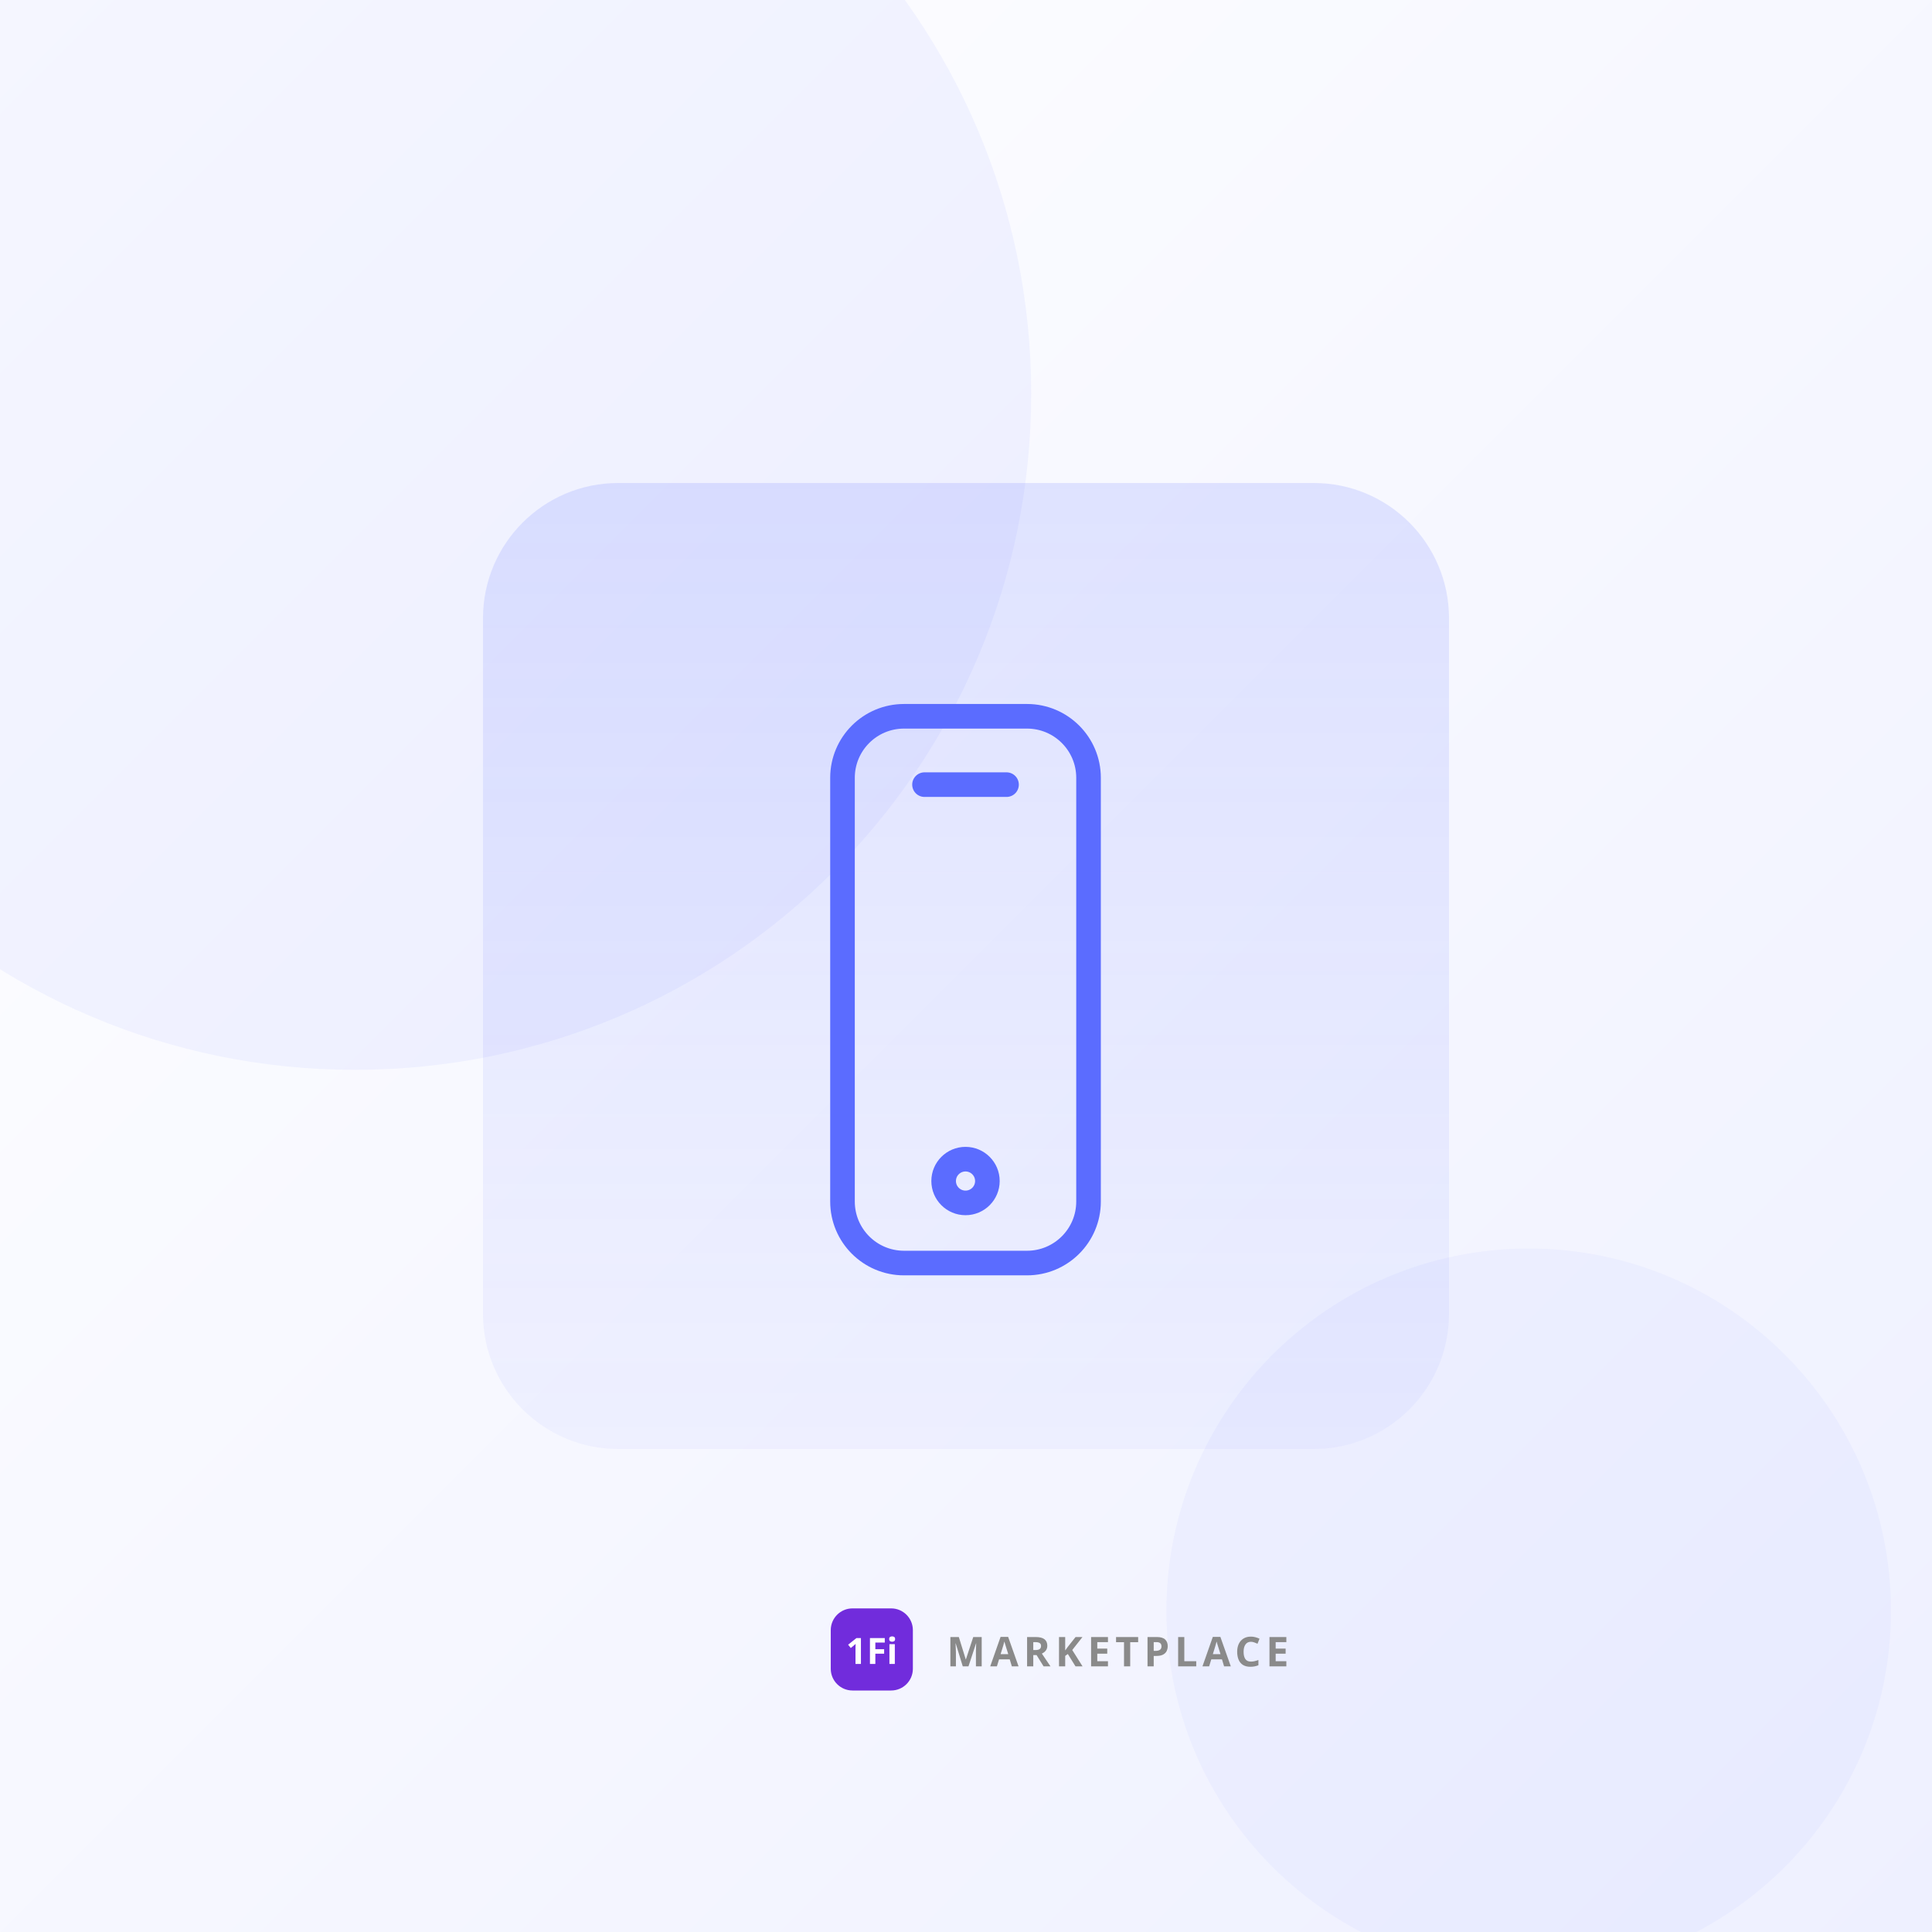
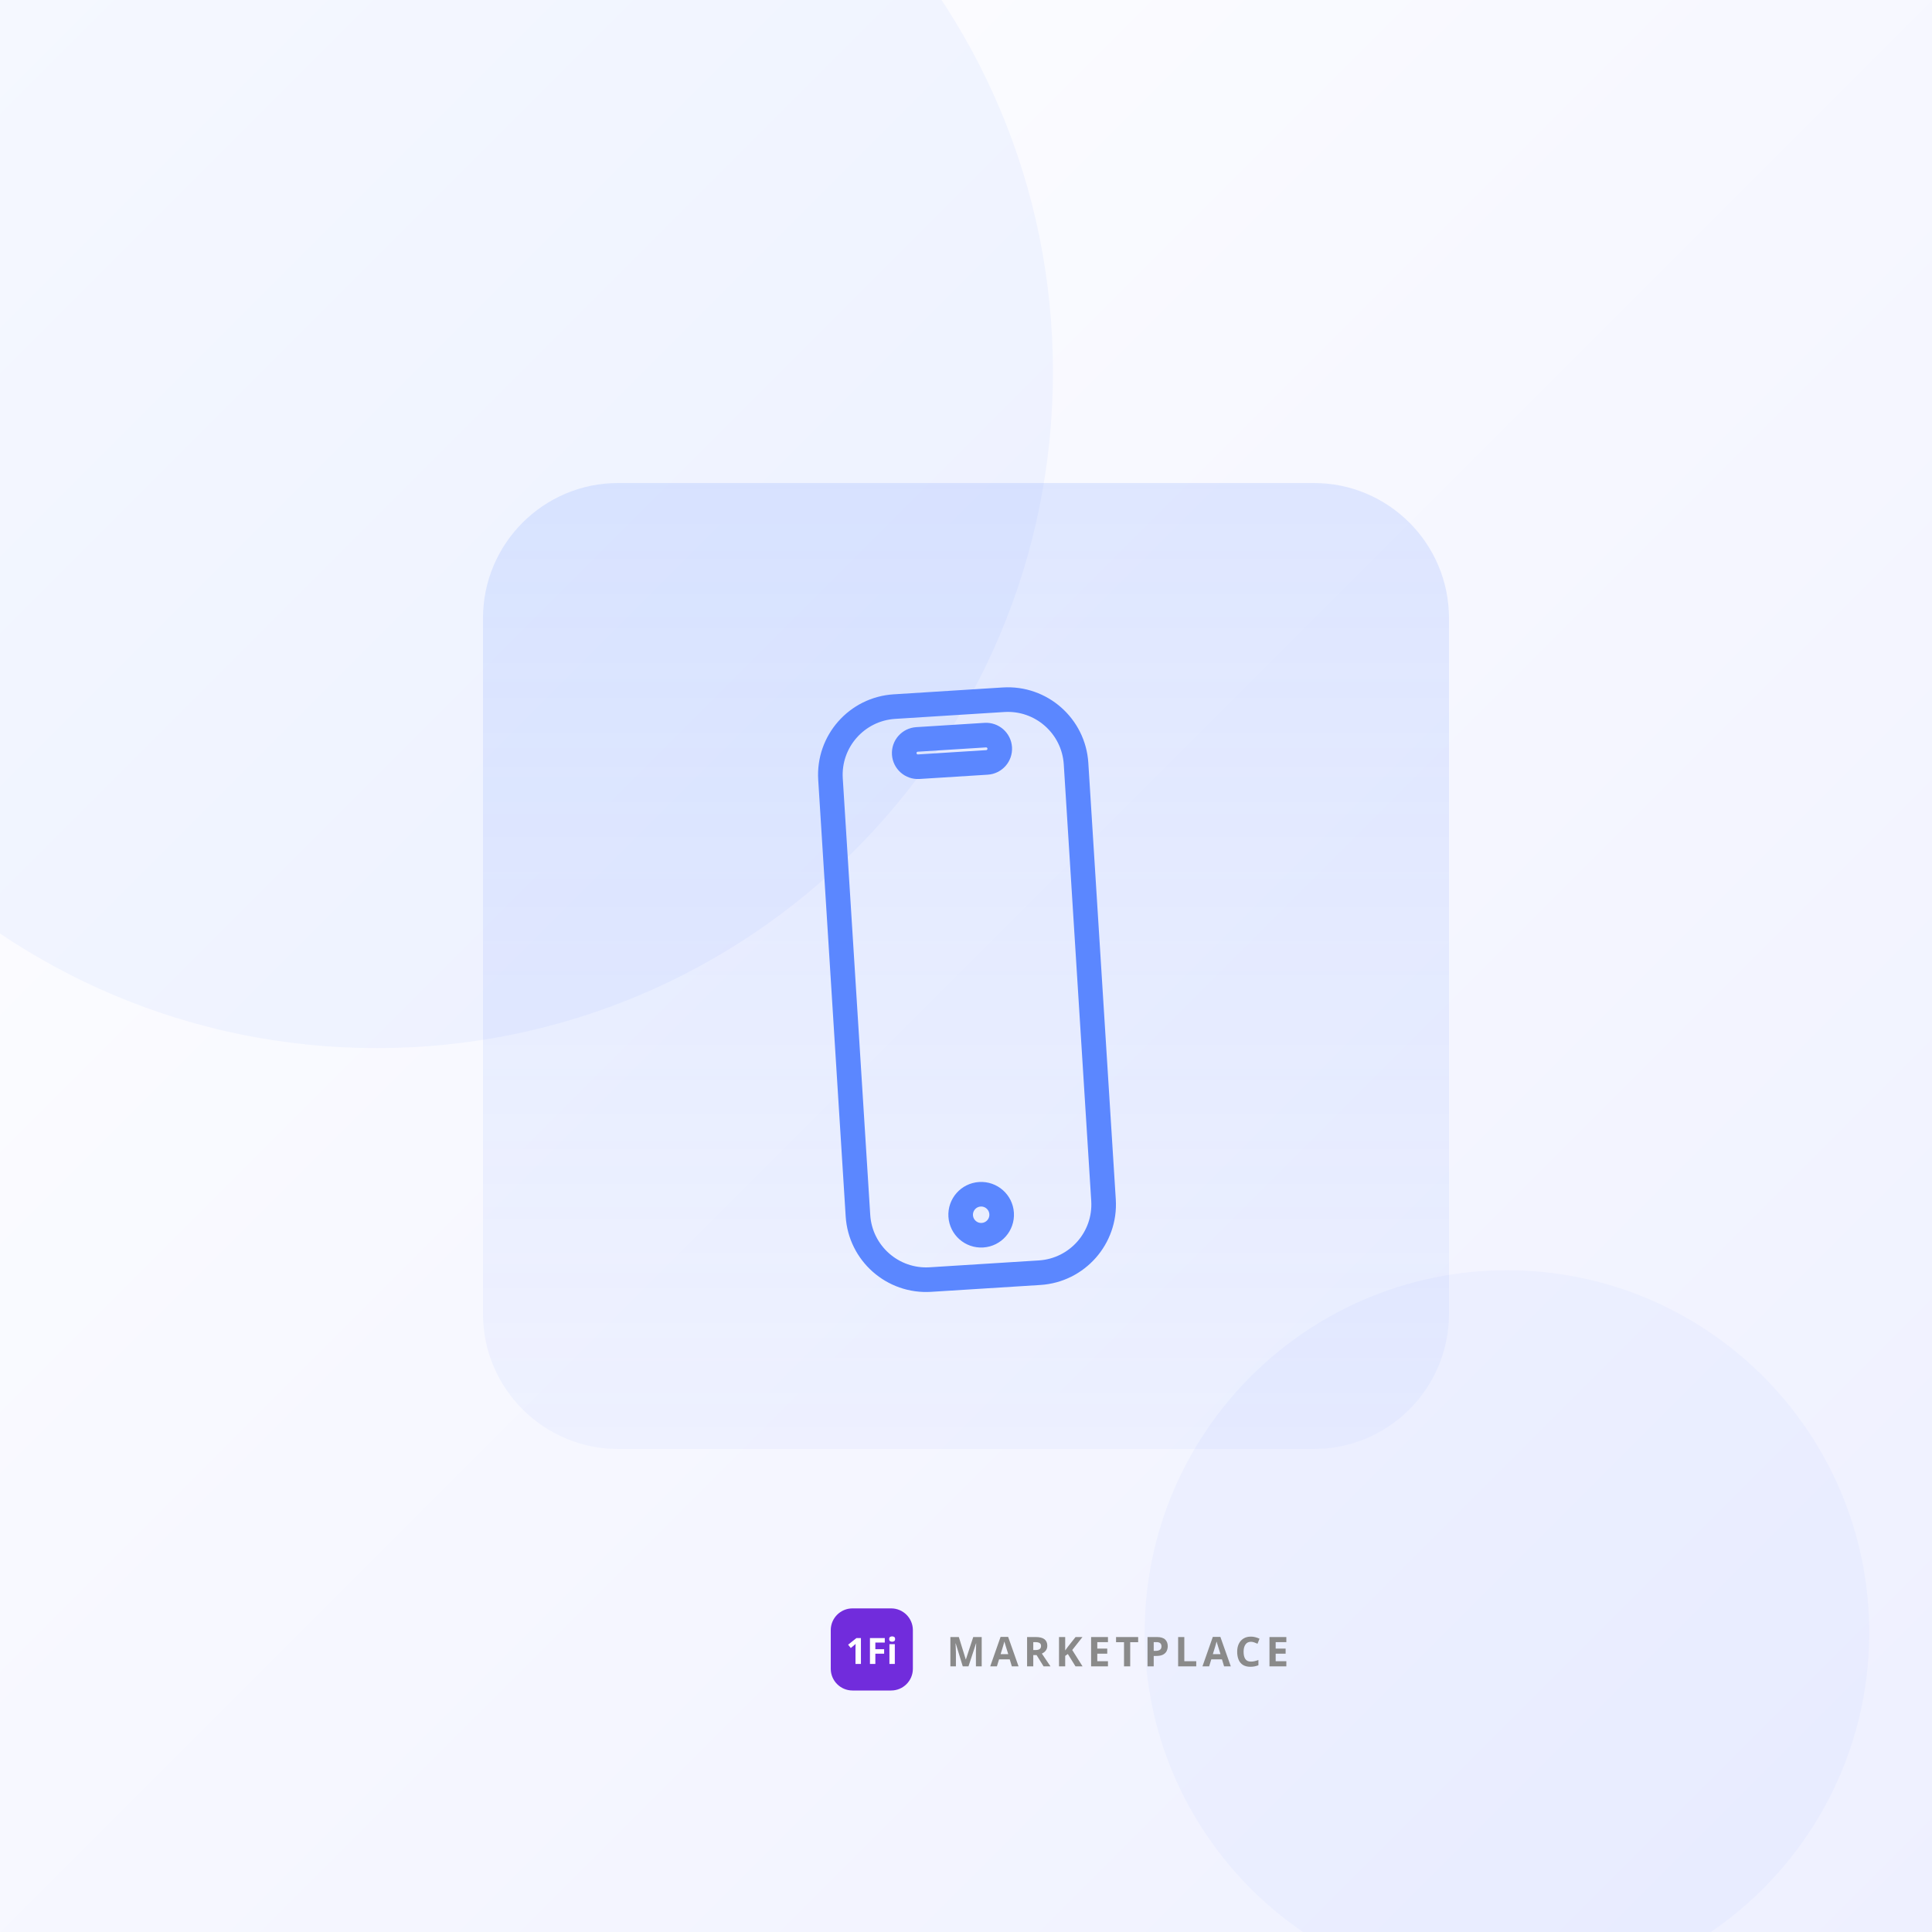
<svg xmlns="http://www.w3.org/2000/svg" viewBox="0 0 800 800" role="img" aria-label="iPhone 17 Pro">
  <defs>
    <linearGradient id="bg" x1="0" y1="0" x2="1" y2="1">
      <stop offset="0" stop-color="#ffffff" />
      <stop offset="1" stop-color="#EEF0FF" />
    </linearGradient>
    <linearGradient id="pill" x1="0" y1="0" x2="0" y2="1">
-       <stop offset="0" stop-color="#5B6CFF" stop-opacity="0.16" />
-       <stop offset="1" stop-color="#5B6CFF" stop-opacity="0.05" />
+       <stop offset="0" stop-color="#5b87ff" stop-opacity="0.16" />
+       <stop offset="1" stop-color="#5b87ff" stop-opacity="0.05" />
    </linearGradient>
  </defs>
  <rect width="800" height="800" fill="url(#bg)" />
-   <circle cx="147" cy="163" r="280" fill="#5B6CFF" opacity="0.06" />
-   <circle cx="633" cy="667" r="150" fill="#5B6CFF" opacity="0.05" />
+   <circle cx="156" cy="154" r="280" fill="#5b87ff" opacity="0.06" />
+   <circle cx="624" cy="676" r="150" fill="#5b87ff" opacity="0.05" />
  <rect x="200" y="200" width="400" height="400" rx="56" fill="url(#pill)" />
-   <g transform="translate(230 240) scale(2.83)" fill="none" stroke="#5B6CFF" stroke-width="3.6" stroke-linecap="round" stroke-linejoin="round">
-     <rect x="42" y="20" width="36" height="80" rx="9" />
-     <line x1="54" y1="30" x2="66" y2="30" />
-     <circle cx="60" cy="88" r="3.2" />
+   <g transform="translate(400 400) rotate(-3.6) scale(1 1) translate(-400 -400)">
+     <g transform="translate(230 240) scale(2.83)" fill="none" stroke="#5b87ff" stroke-width="3.6" stroke-linecap="round" stroke-linejoin="round">
+       <rect x="42" y="18" width="36" height="84" rx="10" />
+       <rect x="53" y="23" width="14" height="4" rx="2" />
+       <circle cx="60" cy="93" r="3" />
+     </g>
  </g>
  <g transform="translate(348 690)" aria-label="iPhone 17 Pro">
    <rect x="-4" y="-24" width="34" height="34" rx="9" fill="#712CDC" />
    <text x="13" y="-1" text-anchor="middle" font-family="Geist, Segoe UI, system-ui, sans-serif" font-size="15" font-weight="700" fill="#ffffff">1Fi</text>
    <text x="44" y="0" font-family="Geist, Segoe UI, system-ui, sans-serif" font-size="17" font-weight="600" letter-spacing="2" fill="#8a8a8a">MARKETPLACE</text>
  </g>
</svg>
